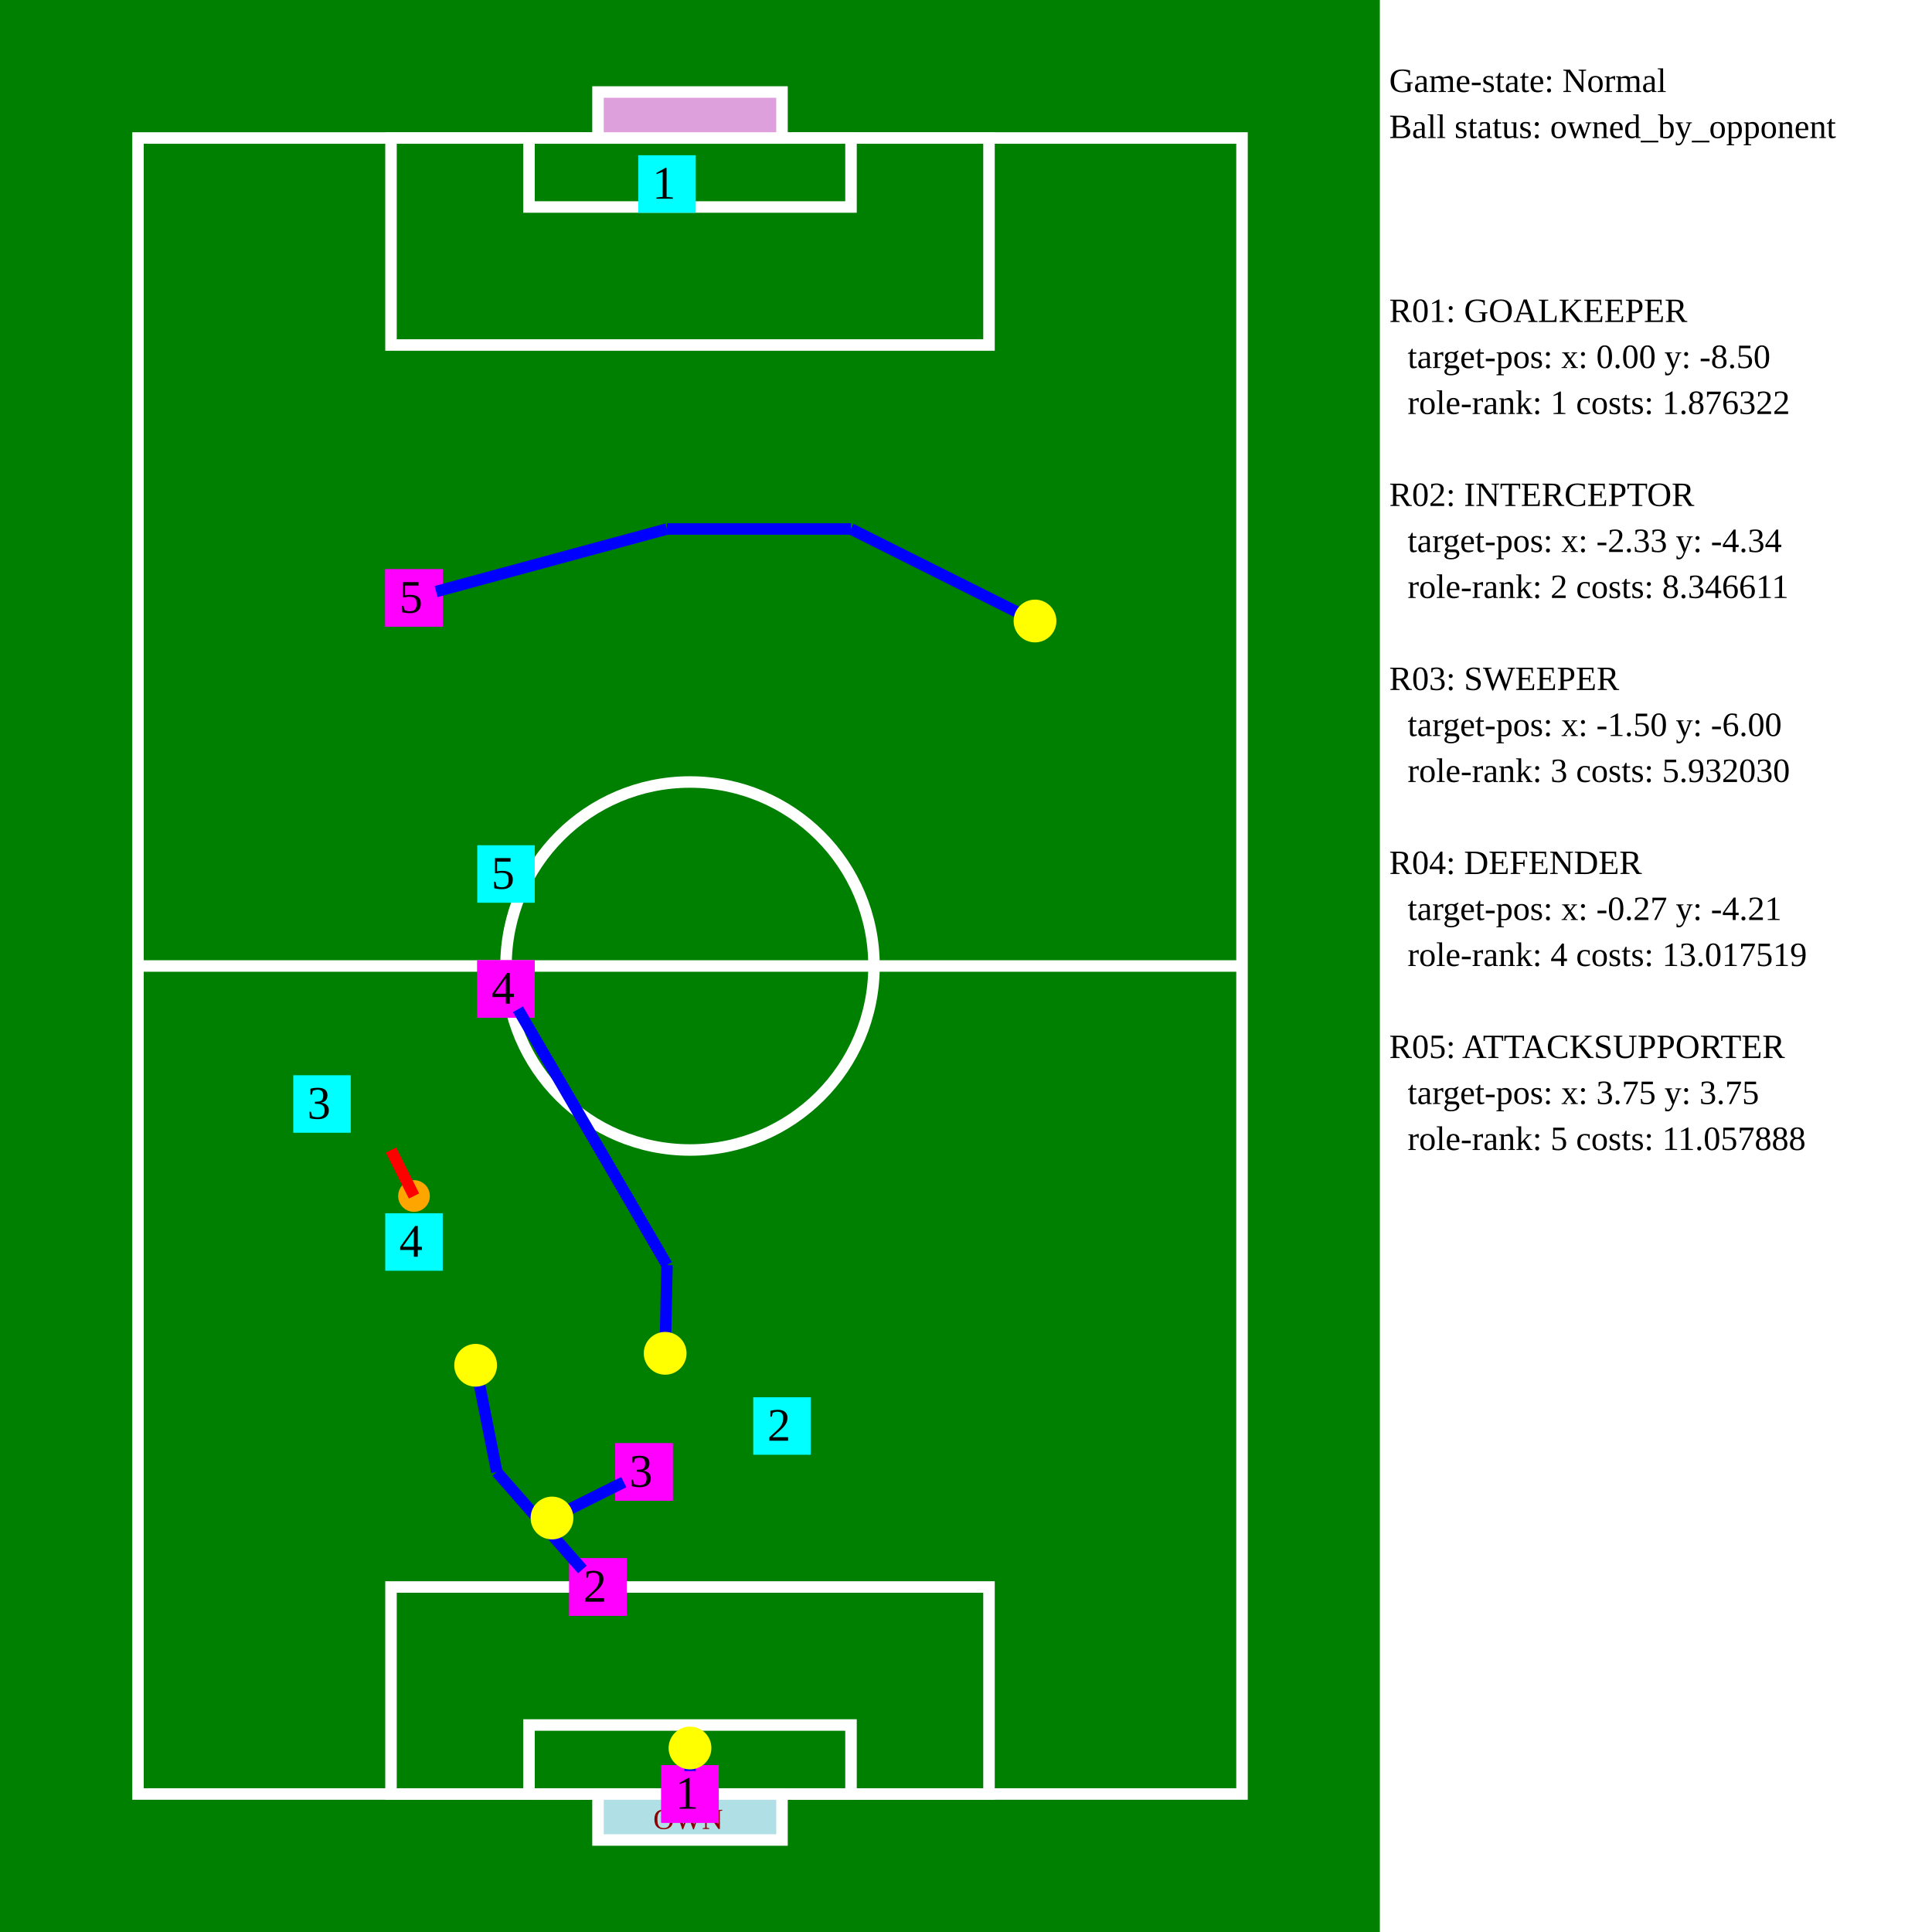
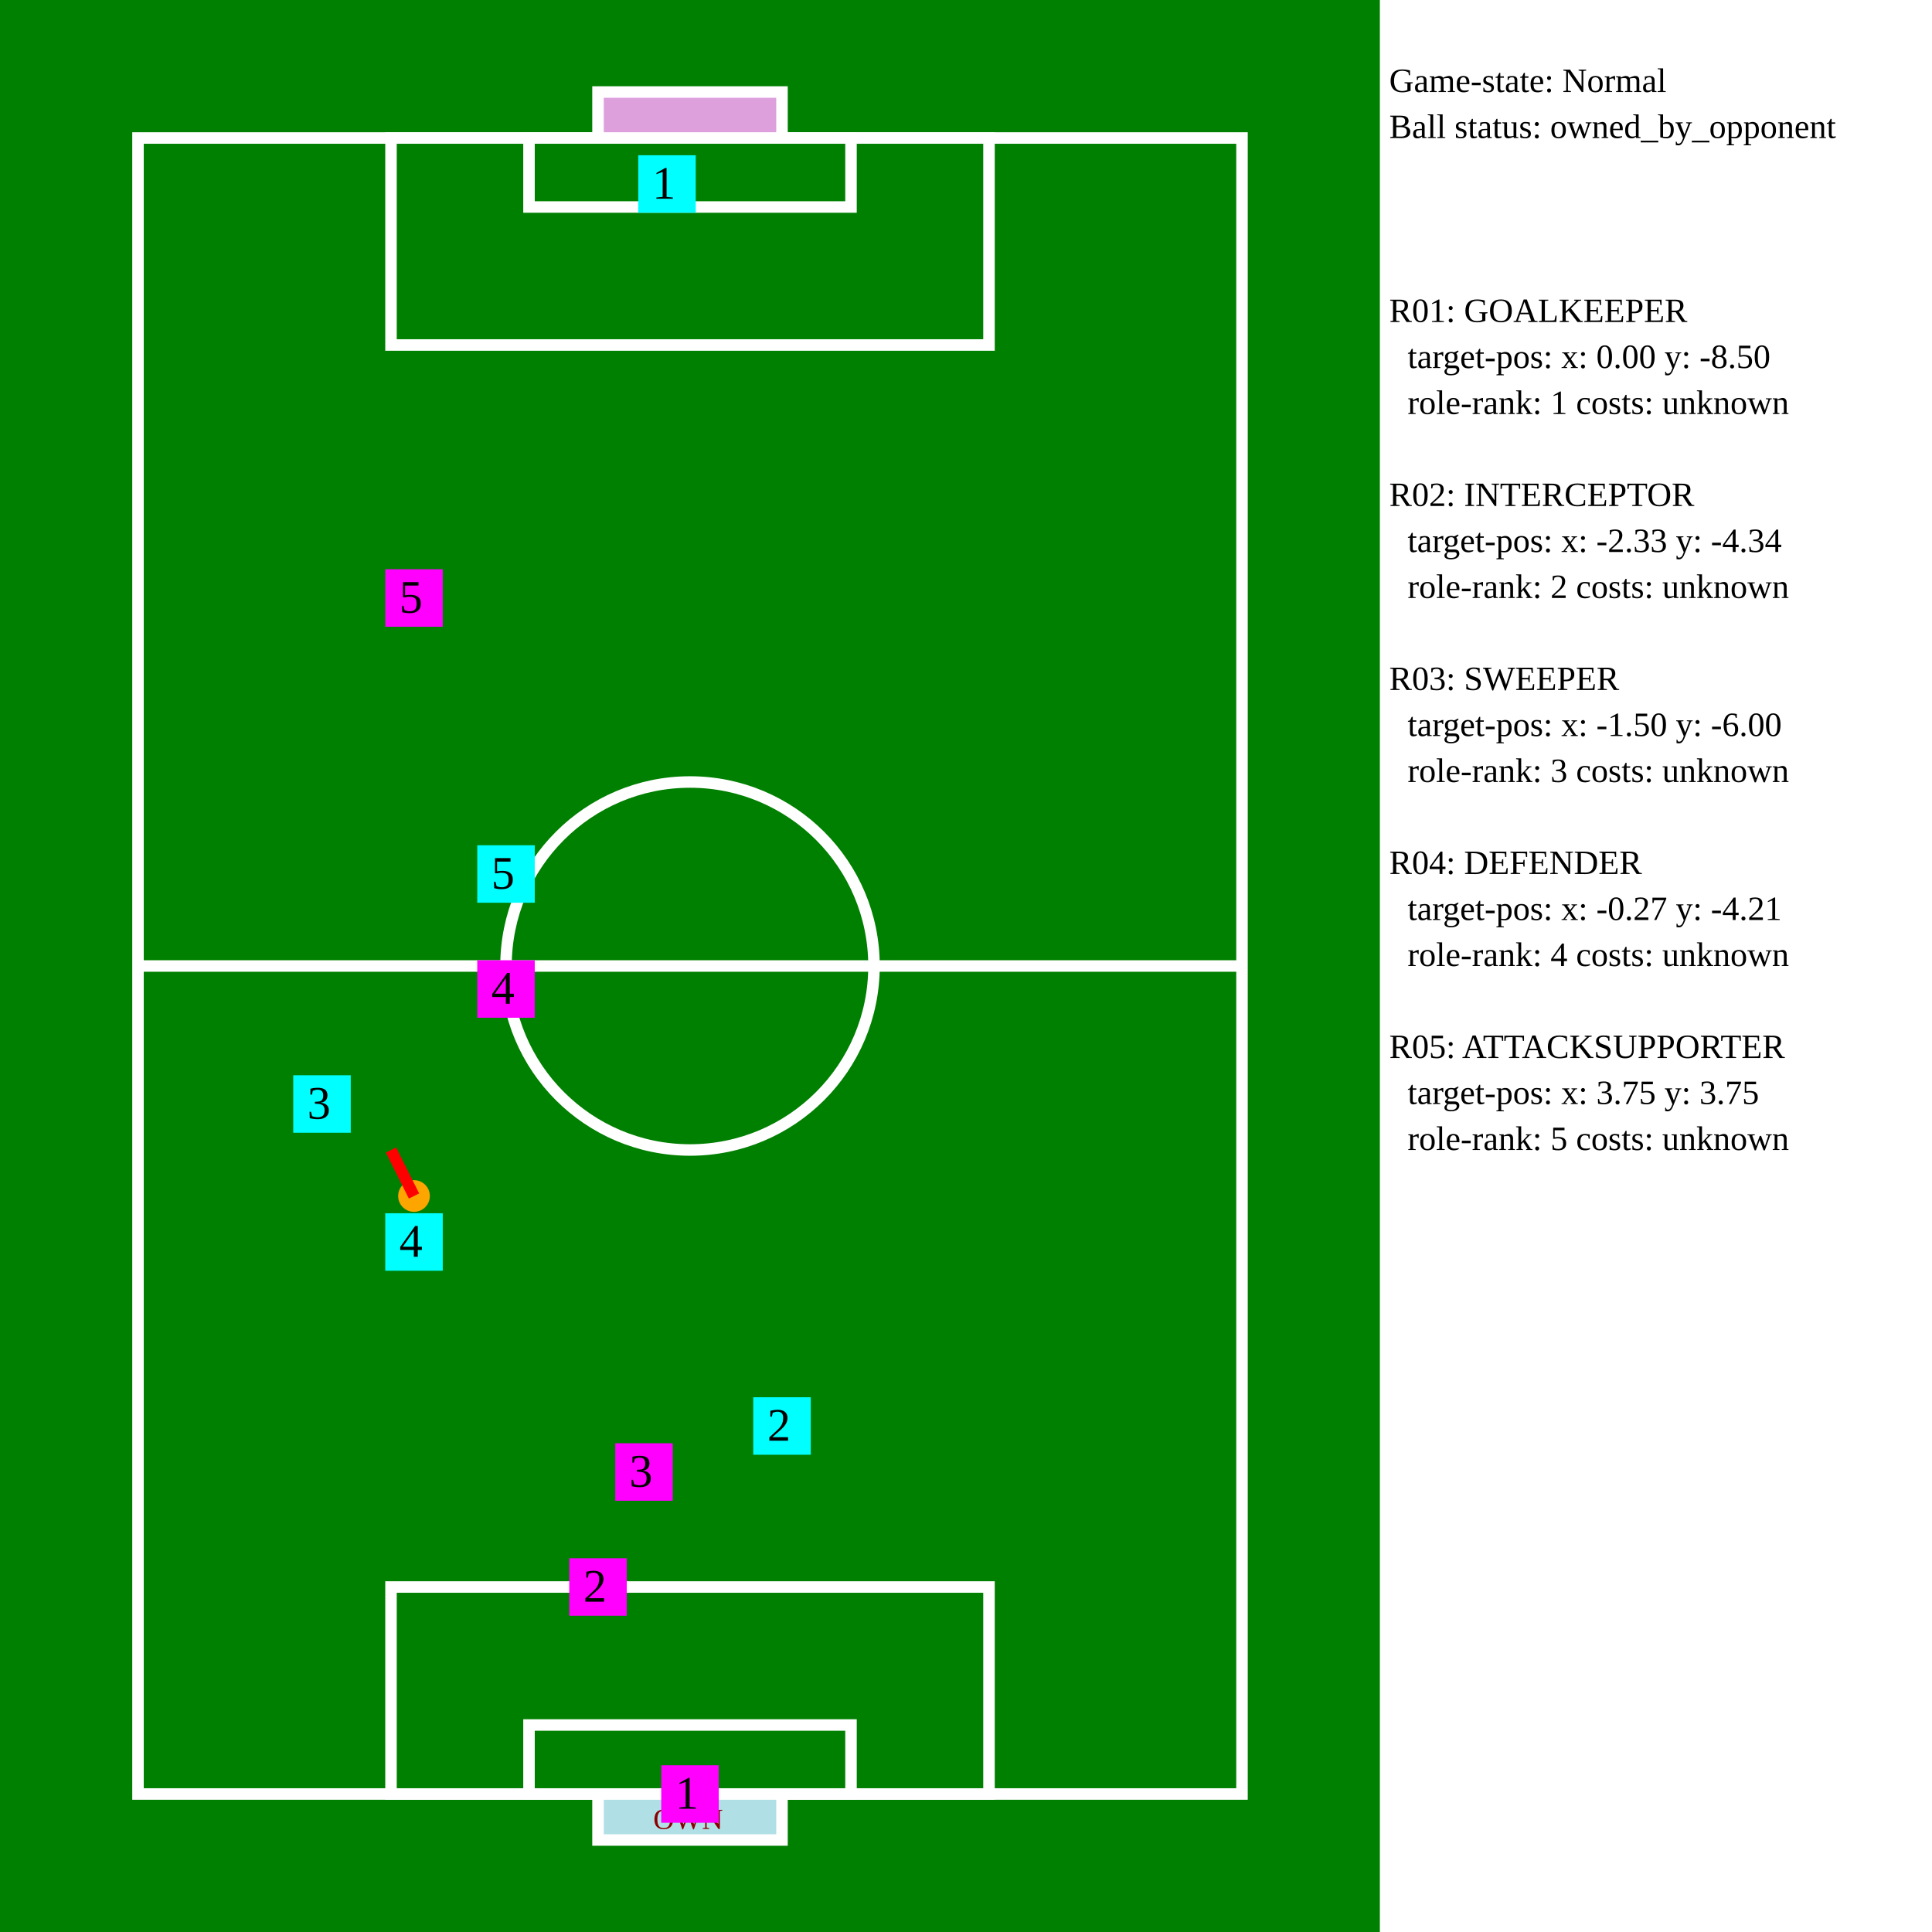
<svg xmlns="http://www.w3.org/2000/svg" width="21.00cm" height="21.00cm" version="1.1">
  <rect x="0cm" y="0cm" width="15.00cm" height="21.00cm" fill="green" stroke-width="0.02cm" />
  <rect x="15.00cm" y="0cm" width="6.00cm" height="21.00cm" fill="white" stroke-width="0.02cm" />
  <text x="15.10cm" y="1.00cm" font-size="14" font-weight-absolute="bold" fill="black">Game-state: Normal</text>
  <text x="15.10cm" y="1.50cm" font-size="14" font-weight-absolute="bold" fill="black">Ball status: owned_by_opponent</text>
  <text x="15.10cm" y="3.50cm" font-size="14" font-weight-absolute="bold" fill="black">R01: GOALKEEPER</text>
  <text x="15.30cm" y="4.00cm" font-size="14" font-weight-absolute="bold" fill="black">target-pos: x: 0.00 y: -8.50</text>
-   <text x="15.30cm" y="4.50cm" font-size="14" font-weight-absolute="bold" fill="black">role-rank: 1 costs: 1.876322</text>
+   <text x="15.30cm" y="4.50cm" font-size="14" font-weight-absolute="bold" fill="black">role-rank: 1 costs: unknown</text>
  <text x="15.10cm" y="5.50cm" font-size="14" font-weight-absolute="bold" fill="black">R02: INTERCEPTOR</text>
  <text x="15.30cm" y="6.00cm" font-size="14" font-weight-absolute="bold" fill="black">target-pos: x: -2.33 y: -4.34</text>
-   <text x="15.30cm" y="6.50cm" font-size="14" font-weight-absolute="bold" fill="black">role-rank: 2 costs: 8.346611</text>
+   <text x="15.30cm" y="6.50cm" font-size="14" font-weight-absolute="bold" fill="black">role-rank: 2 costs: unknown</text>
  <text x="15.10cm" y="7.50cm" font-size="14" font-weight-absolute="bold" fill="black">R03: SWEEPER</text>
  <text x="15.30cm" y="8.00cm" font-size="14" font-weight-absolute="bold" fill="black">target-pos: x: -1.50 y: -6.00</text>
-   <text x="15.30cm" y="8.50cm" font-size="14" font-weight-absolute="bold" fill="black">role-rank: 3 costs: 5.932030</text>
+   <text x="15.30cm" y="8.50cm" font-size="14" font-weight-absolute="bold" fill="black">role-rank: 3 costs: unknown</text>
  <text x="15.10cm" y="9.50cm" font-size="14" font-weight-absolute="bold" fill="black">R04: DEFENDER</text>
  <text x="15.30cm" y="10.00cm" font-size="14" font-weight-absolute="bold" fill="black">target-pos: x: -0.27 y: -4.21</text>
-   <text x="15.30cm" y="10.50cm" font-size="14" font-weight-absolute="bold" fill="black">role-rank: 4 costs: 13.017519</text>
+   <text x="15.30cm" y="10.50cm" font-size="14" font-weight-absolute="bold" fill="black">role-rank: 4 costs: unknown</text>
  <text x="15.10cm" y="11.50cm" font-size="14" font-weight-absolute="bold" fill="black">R05: ATTACKSUPPORTER</text>
  <text x="15.30cm" y="12.00cm" font-size="14" font-weight-absolute="bold" fill="black">target-pos: x: 3.75 y: 3.75</text>
-   <text x="15.30cm" y="12.50cm" font-size="14" font-weight-absolute="bold" fill="black">role-rank: 5 costs: 11.057888</text>
+   <text x="15.30cm" y="12.50cm" font-size="14" font-weight-absolute="bold" fill="black">role-rank: 5 costs: unknown</text>
  <rect x="1.50cm" y="1.50cm" width="12.00cm" height="18.00cm" fill="none" stroke="white" stroke-width="0.125cm" />
  <line x1="1.50cm" y1="10.50cm" x2="13.50cm" y2="10.50cm" stroke-width="0.125cm" stroke="white" />
  <circle cx="7.50cm" cy="10.50cm" r="2.00cm" fill="none" stroke="white" stroke-width="0.125cm" />
  <rect x="4.25cm" y="1.50cm" width="6.50cm" height="2.25cm" fill="green" stroke="white" stroke-width="0.125cm" />
  <rect x="4.25cm" y="17.25cm" width="6.50cm" height="2.25cm" fill="green" stroke="white" stroke-width="0.125cm" />
  <rect x="5.75cm" y="1.50cm" width="3.50cm" height="0.75cm" fill="green" stroke="white" stroke-width="0.125cm" />
  <rect x="5.75cm" y="18.75cm" width="3.50cm" height="0.75cm" fill="green" stroke="white" stroke-width="0.125cm" />
  <rect x="6.50cm" y="1.00cm" width="2.00cm" height="0.50cm" fill="plum" stroke="white" stroke-width="0.125cm" />
  <rect x="6.50cm" y="19.50cm" width="2.00cm" height="0.50cm" fill="powderblue" stroke="white" stroke-width="0.125cm" />
  <text x="7.10cm" y="19.88cm" fill="darkred">OWN</text>
  <rect x="7.00cm" y="1.75cm" width="0.50cm" height="0.50cm" fill="cyan" stroke="cyan" stroke-width="0.125cm" />
  <text x="7.09cm" y="2.16cm" font-size="large" font-weight-absolute="bold" fill="black">1</text>
  <rect x="8.25cm" y="15.25cm" width="0.50cm" height="0.50cm" fill="cyan" stroke="cyan" stroke-width="0.125cm" />
  <text x="8.34cm" y="15.66cm" font-size="large" font-weight-absolute="bold" fill="black">2</text>
  <rect x="3.25cm" y="11.75cm" width="0.50cm" height="0.50cm" fill="cyan" stroke="cyan" stroke-width="0.125cm" />
  <text x="3.34cm" y="12.16cm" font-size="large" font-weight-absolute="bold" fill="black">3</text>
  <rect x="4.25cm" y="13.25cm" width="0.50cm" height="0.50cm" fill="cyan" stroke="cyan" stroke-width="0.125cm" />
  <text x="4.34cm" y="13.66cm" font-size="large" font-weight-absolute="bold" fill="black">4</text>
  <rect x="5.25cm" y="9.25cm" width="0.50cm" height="0.50cm" fill="cyan" stroke="cyan" stroke-width="0.125cm" />
  <text x="5.34cm" y="9.66cm" font-size="large" font-weight-absolute="bold" fill="black">5</text>
  <rect x="7.25cm" y="19.25cm" width="0.50cm" height="0.50cm" fill="magenta" stroke="magenta" stroke-width="0.125cm" />
  <rect x="6.25cm" y="17.00cm" width="0.50cm" height="0.50cm" fill="magenta" stroke="magenta" stroke-width="0.125cm" />
  <rect x="6.75cm" y="15.75cm" width="0.50cm" height="0.50cm" fill="magenta" stroke="magenta" stroke-width="0.125cm" />
  <rect x="5.25cm" y="10.50cm" width="0.50cm" height="0.50cm" fill="magenta" stroke="magenta" stroke-width="0.125cm" />
  <rect x="4.25cm" y="6.25cm" width="0.50cm" height="0.50cm" fill="magenta" stroke="magenta" stroke-width="0.125cm" />
-   <rect x="7.25cm" y="19.25cm" width="0.50cm" height="0.50cm" fill="magenta" stroke="magenta" stroke-width="0.125cm" />
-   <line x1="7.50cm" y1="19.25cm" x2="7.50cm" y2="19.00cm" stroke-width="0.125cm" stroke="blue" />
-   <circle cx="7.50cm" cy="19.00cm" r="0.17cm" fill="yellow" stroke="yellow" stroke-width="0.125cm" />
-   <rect x="6.25cm" y="17.00cm" width="0.50cm" height="0.50cm" fill="magenta" stroke="magenta" stroke-width="0.125cm" />
-   <line x1="6.33cm" y1="17.06cm" x2="5.40cm" y2="16.00cm" stroke-width="0.125cm" stroke="blue" />
-   <line x1="5.40cm" y1="16.00cm" x2="5.17cm" y2="14.84cm" stroke-width="0.125cm" stroke="blue" />
-   <circle cx="5.17cm" cy="14.84cm" r="0.17cm" fill="yellow" stroke="yellow" stroke-width="0.125cm" />
-   <rect x="6.75cm" y="15.75cm" width="0.50cm" height="0.50cm" fill="magenta" stroke="magenta" stroke-width="0.125cm" />
-   <line x1="6.78cm" y1="16.11cm" x2="6.00cm" y2="16.50cm" stroke-width="0.125cm" stroke="blue" />
-   <circle cx="6.00cm" cy="16.50cm" r="0.17cm" fill="yellow" stroke="yellow" stroke-width="0.125cm" />
-   <rect x="5.25cm" y="10.50cm" width="0.50cm" height="0.50cm" fill="magenta" stroke="magenta" stroke-width="0.125cm" />
-   <line x1="5.63cm" y1="10.97cm" x2="7.25cm" y2="13.75cm" stroke-width="0.125cm" stroke="blue" />
-   <line x1="7.25cm" y1="13.75cm" x2="7.23cm" y2="14.71cm" stroke-width="0.125cm" stroke="blue" />
-   <circle cx="7.23cm" cy="14.71cm" r="0.17cm" fill="yellow" stroke="yellow" stroke-width="0.125cm" />
-   <rect x="4.25cm" y="6.25cm" width="0.50cm" height="0.50cm" fill="magenta" stroke="magenta" stroke-width="0.125cm" />
-   <line x1="4.74cm" y1="6.43cm" x2="7.25cm" y2="5.75cm" stroke-width="0.125cm" stroke="blue" />
-   <line x1="7.25cm" y1="5.75cm" x2="9.25cm" y2="5.75cm" stroke-width="0.125cm" stroke="blue" />
-   <line x1="9.25cm" y1="5.75cm" x2="11.25cm" y2="6.75cm" stroke-width="0.125cm" stroke="blue" />
-   <circle cx="11.25cm" cy="6.75cm" r="0.17cm" fill="yellow" stroke="yellow" stroke-width="0.125cm" />
  <text x="7.34cm" y="19.66cm" font-size="large" font-weight-absolute="bold" fill="black">1</text>
  <text x="6.34cm" y="17.41cm" font-size="large" font-weight-absolute="bold" fill="black">2</text>
  <text x="6.84cm" y="16.16cm" font-size="large" font-weight-absolute="bold" fill="black">3</text>
  <text x="5.34cm" y="10.91cm" font-size="large" font-weight-absolute="bold" fill="black">4</text>
  <text x="4.34cm" y="6.66cm" font-size="large" font-weight-absolute="bold" fill="black">5</text>
  <circle cx="4.50cm" cy="13.00cm" r="0.11cm" fill="orange" stroke="orange" stroke-width="0.125cm" />
  <line x1="4.50cm" y1="13.00cm" x2="4.25cm" y2="12.50cm" stroke-width="0.125cm" stroke="red" />
</svg>
